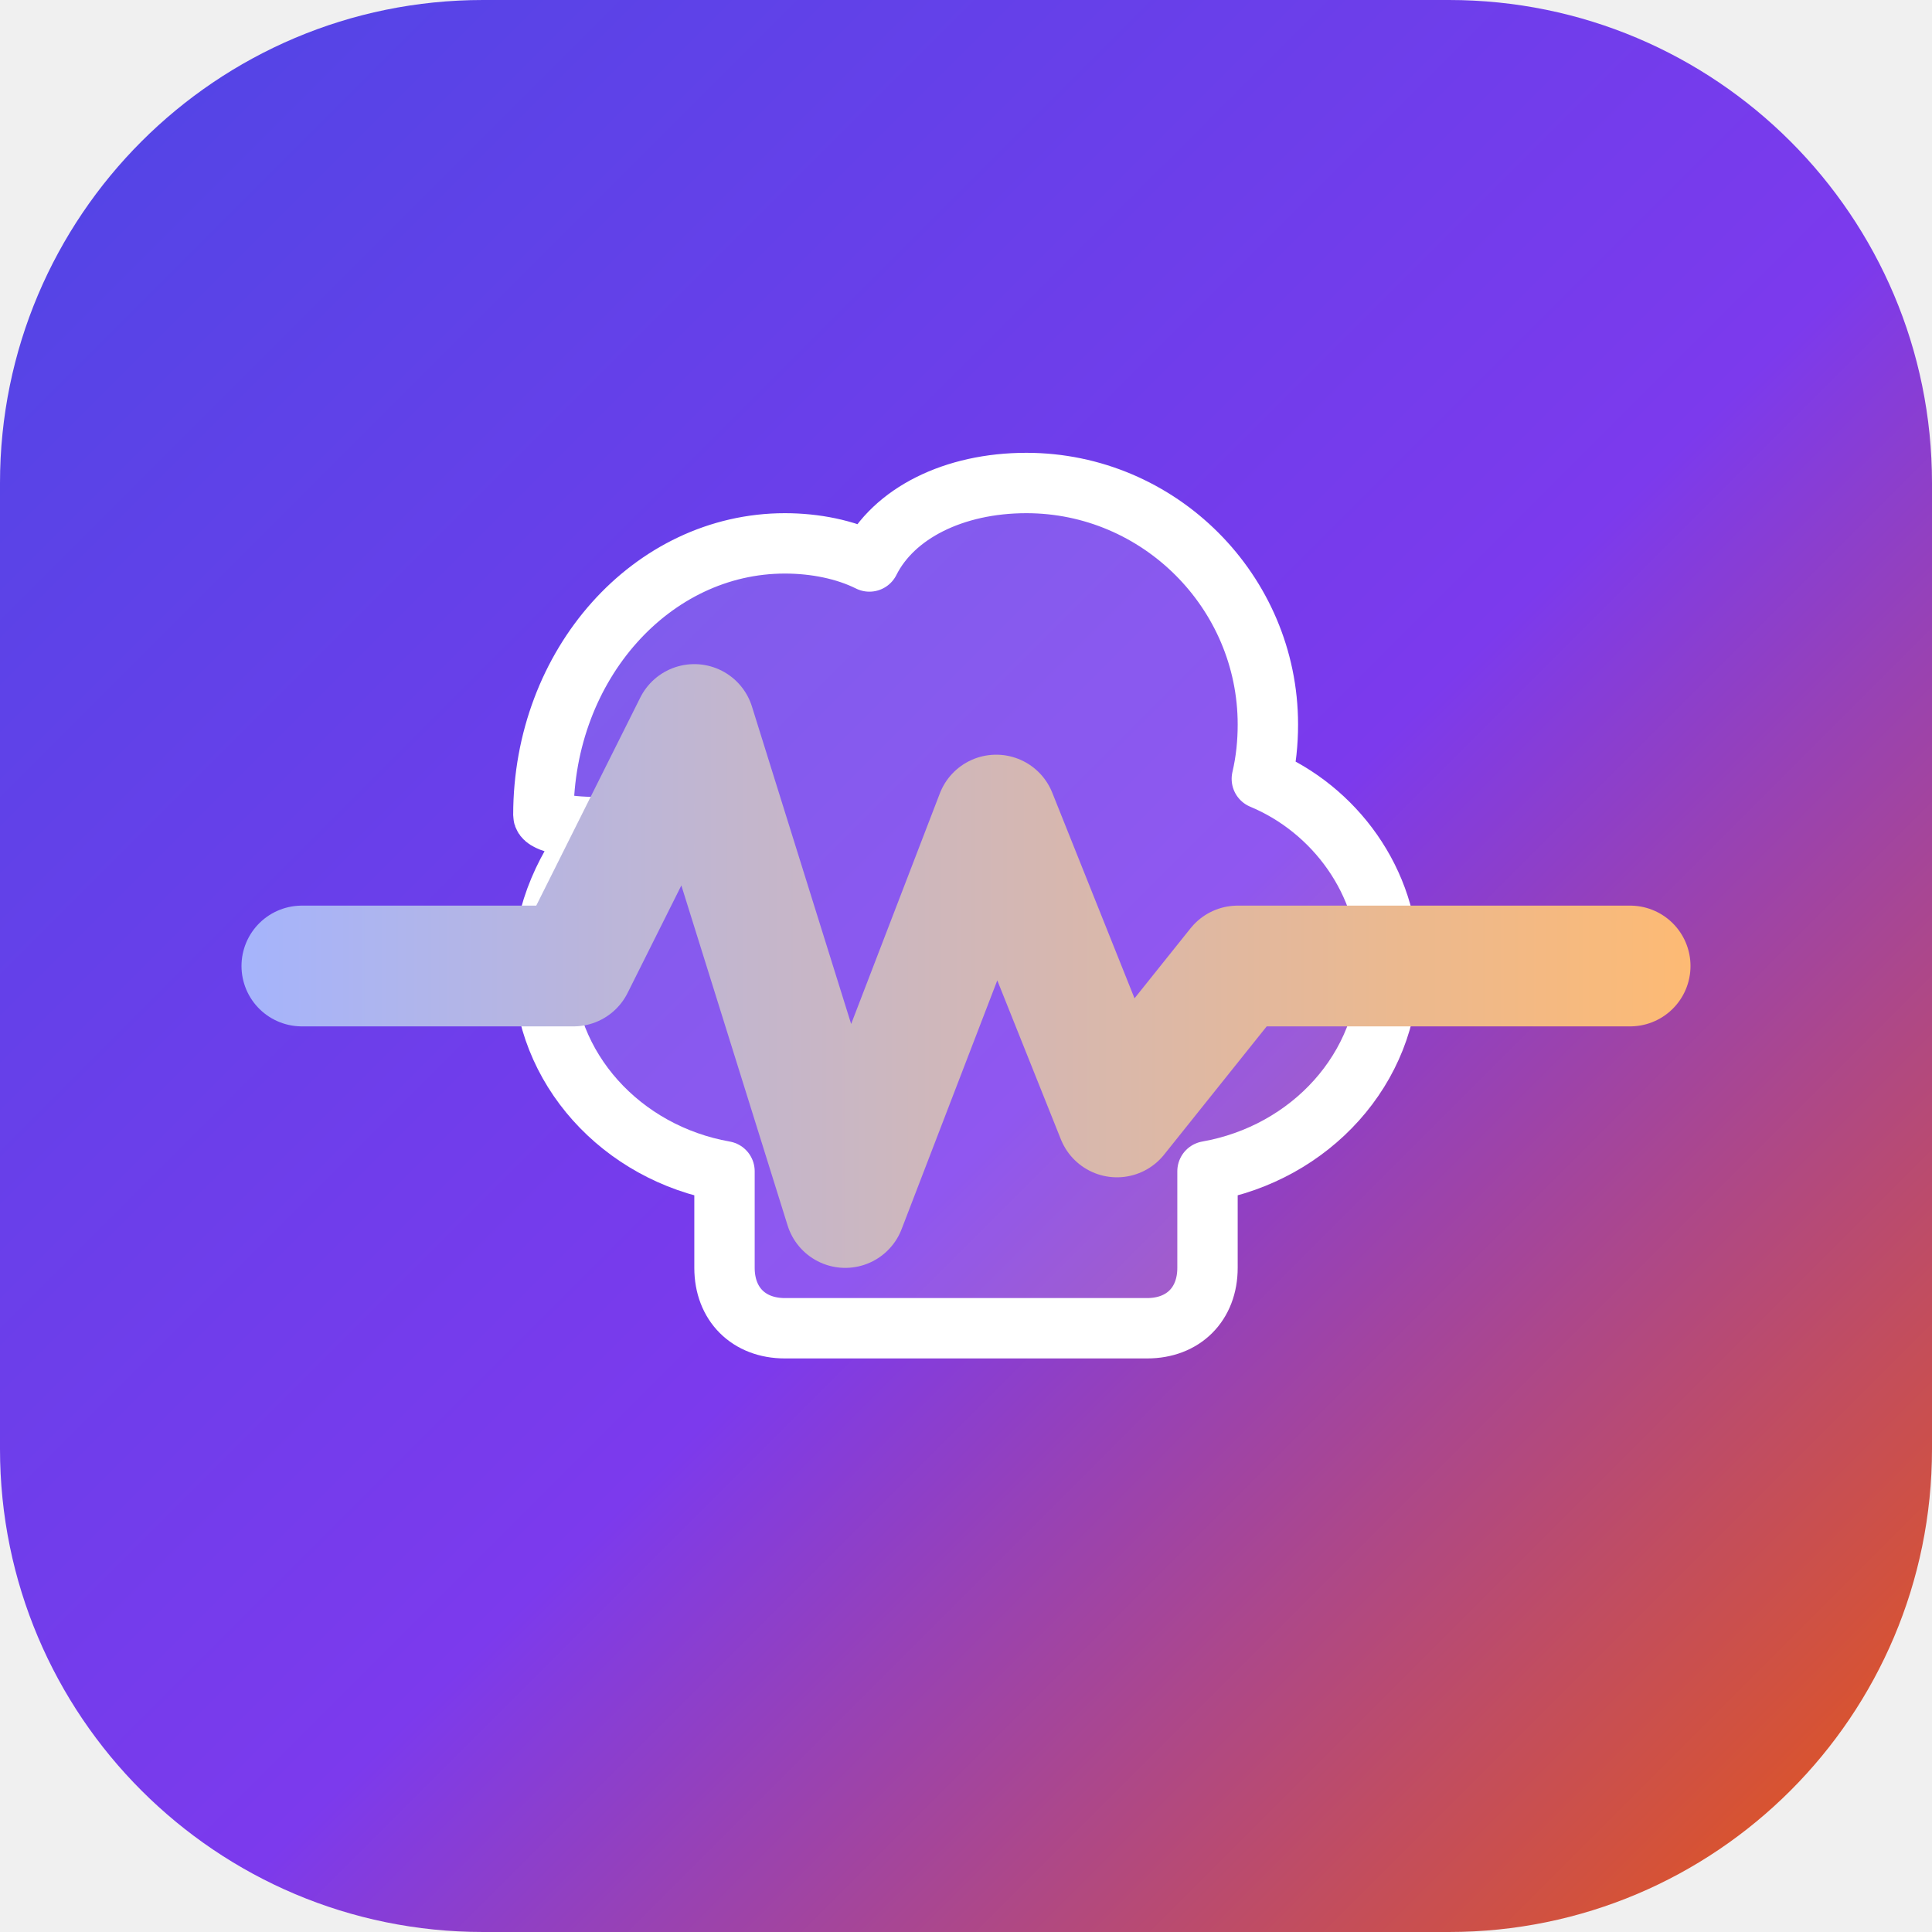
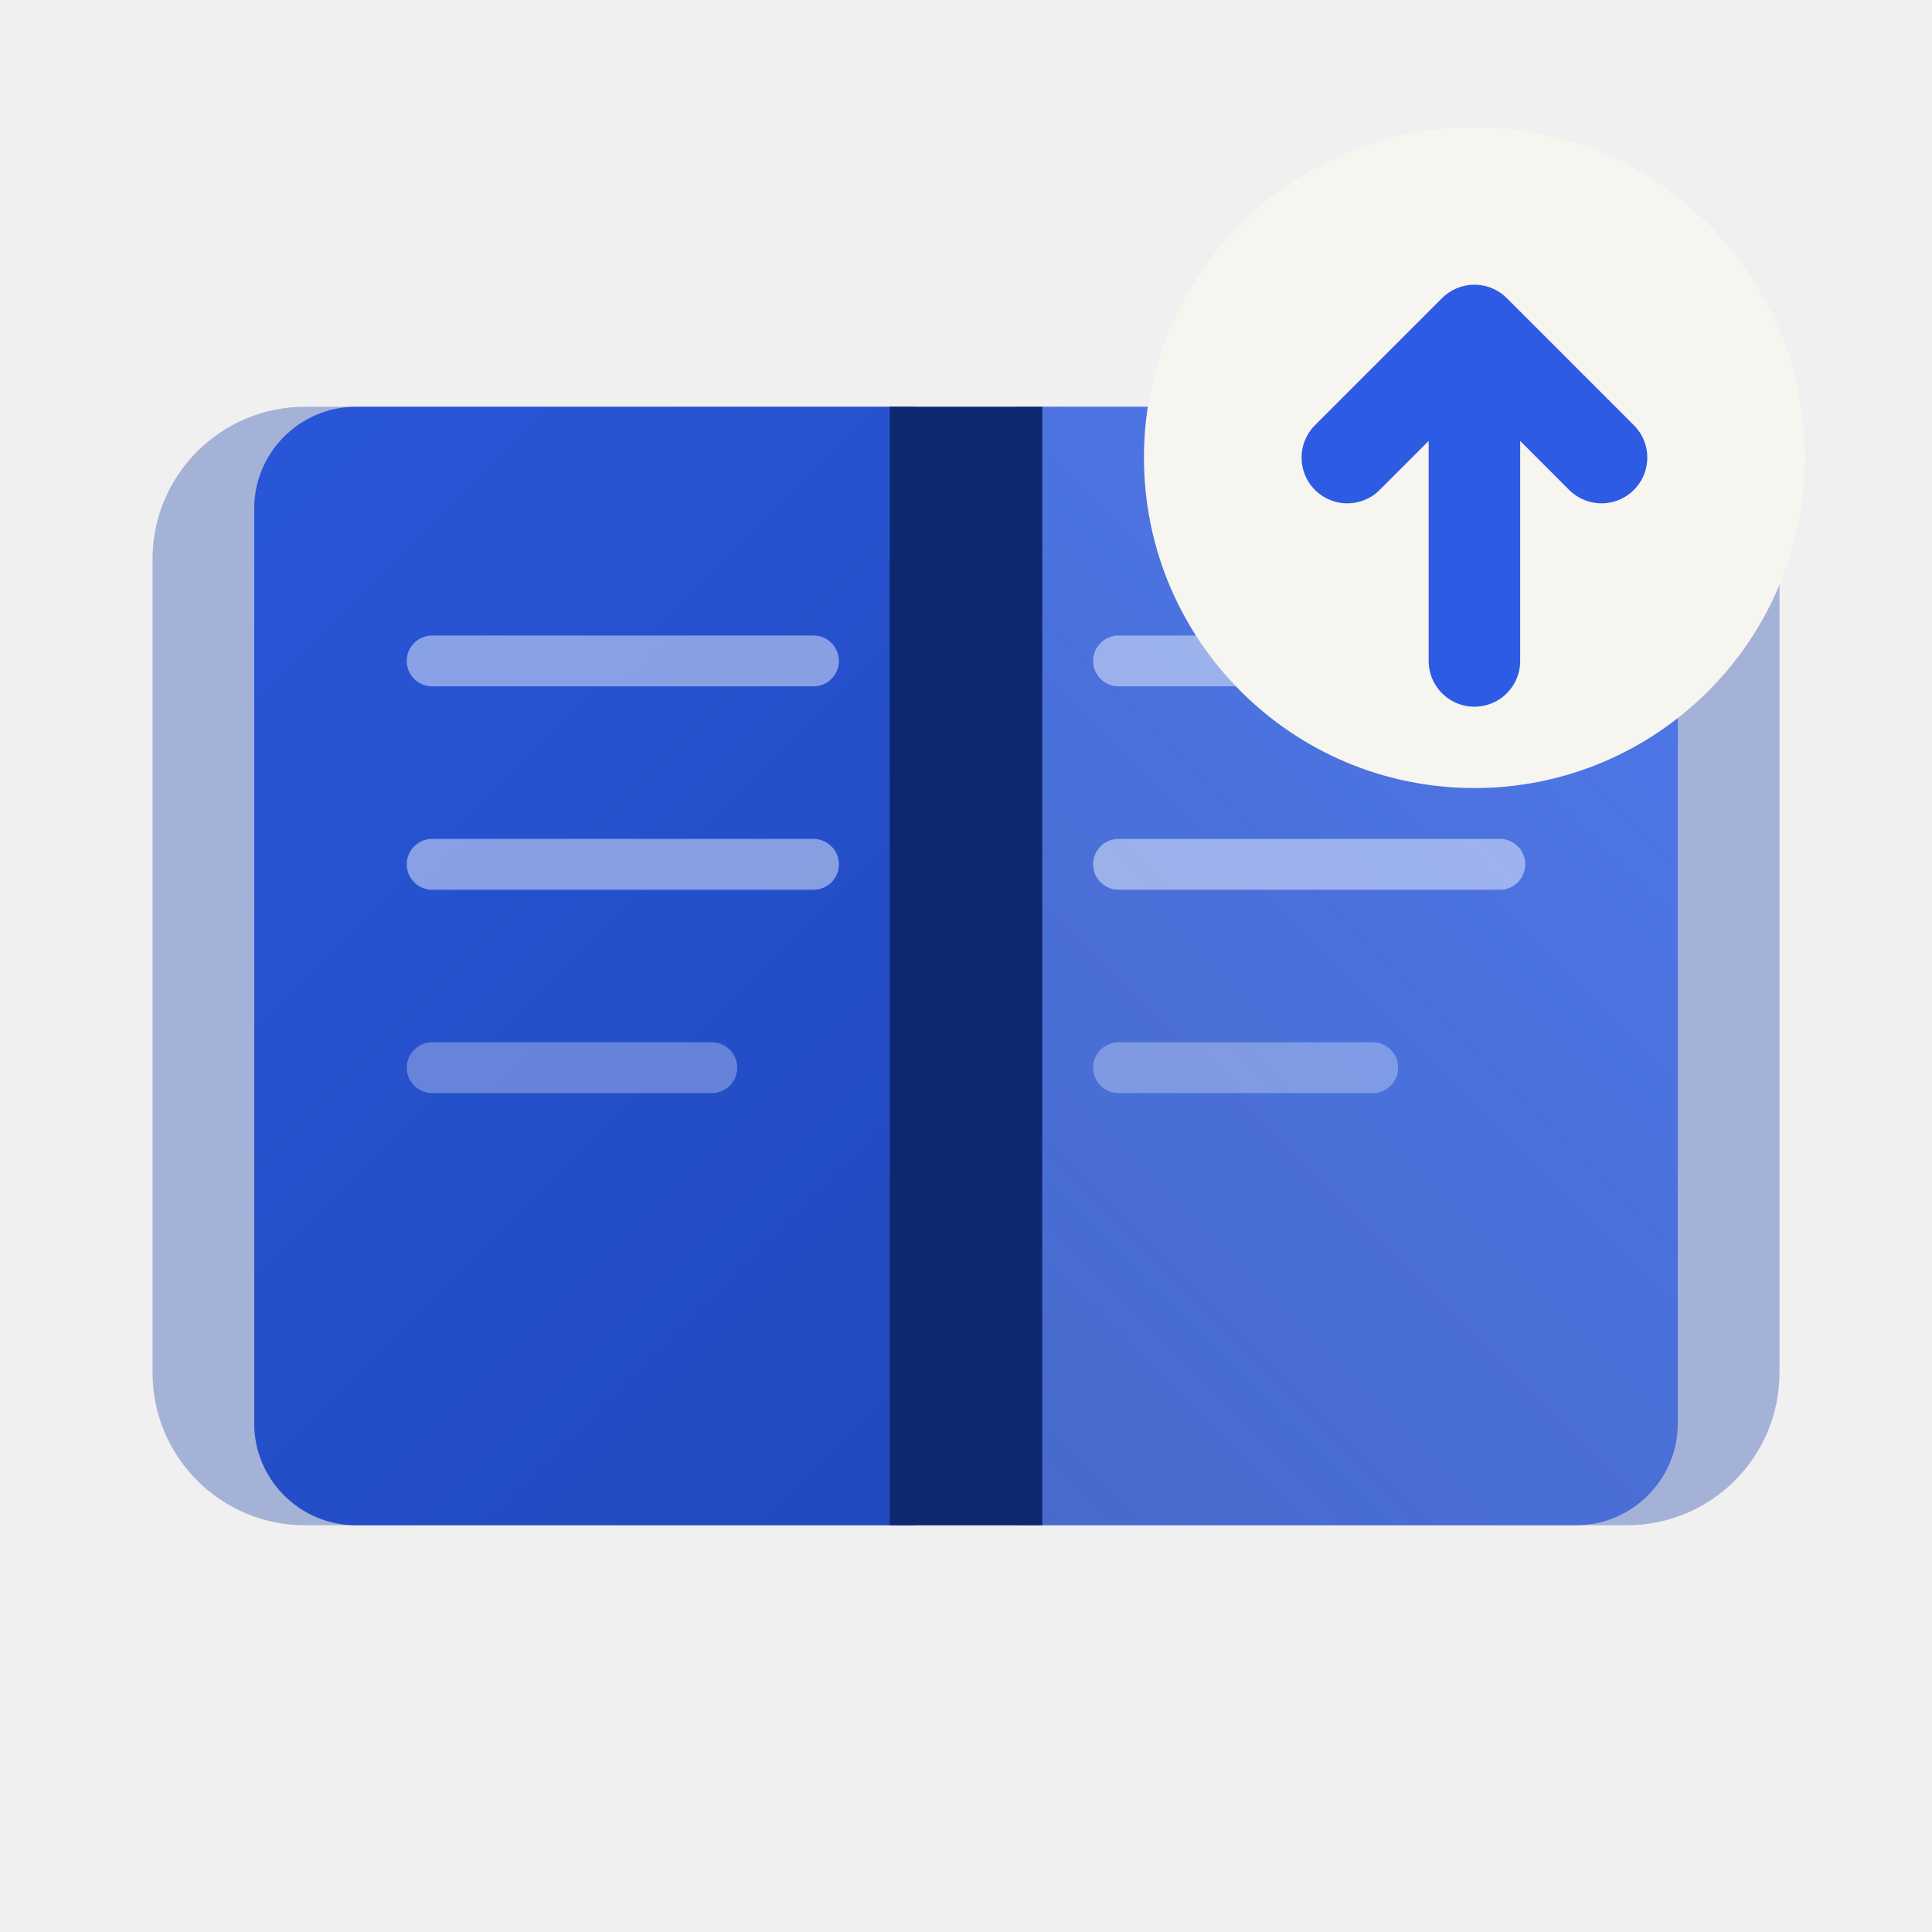
- <svg xmlns="http://www.w3.org/2000/svg" width="32" height="32" viewBox="0 0 32 32" fill="none">
+ <svg xmlns="http://www.w3.org/2000/svg" viewBox="0 0 38 38" width="38" height="38">
  <defs>
-     <linearGradient id="bg" x1="0" y1="0" x2="32" y2="32" gradientUnits="userSpaceOnUse">
-       <stop offset="0%" stop-color="#4f46e5" />
-       <stop offset="55%" stop-color="#7c3aed" />
-       <stop offset="100%" stop-color="#ea580c" />
+     <linearGradient id="L1" x1="0" y1="0" x2="38" y2="38" gradientUnits="userSpaceOnUse">
+       <stop offset="0%" stop-color="#2D5BE3" />
+       <stop offset="100%" stop-color="#1A3FA8" />
    </linearGradient>
-     <linearGradient id="pulse" x1="4" y1="0" x2="28" y2="0" gradientUnits="userSpaceOnUse">
-       <stop offset="0%" stop-color="#a5b4fc" />
-       <stop offset="100%" stop-color="#fdba74" />
+     <linearGradient id="L2" x1="0" y1="38" x2="38" y2="0" gradientUnits="userSpaceOnUse">
+       <stop offset="0%" stop-color="#1A3FA8" stop-opacity=".7" />
+       <stop offset="100%" stop-color="#4A7AFF" stop-opacity=".9" />
    </linearGradient>
  </defs>
-   <rect width="32" height="32" rx="8" fill="url(#bg)" />
-   <path d="M9 13.5C9 11.0 10.8 9 13 9C13.5 9 14 9.1 14.4 9.3C14.8 8.5 15.8 8 17 8C19.2 8 21 9.8 21 12C21 12.3 20.97 12.6 20.9 12.9C22.1 13.4 23 14.6 23 16C23 17.7 21.7 19.1 20 19.4V21C20 21.6 19.6 22 19 22H13C12.4 22 12 21.6 12 21V19.4C10.3 19.1 9 17.7 9 16C9 15.1 9.4 14.3 9.9 13.7C9.3 13.7 9 13.6 9 13.5Z" fill="white" fill-opacity="0.15" stroke="white" stroke-width="1" stroke-linejoin="round" />
-   <path d="M5 16 L9.5 16 L11.5 12 L14 20 L16.5 13.5 L18.5 18.5 L20.5 16 L27 16" stroke="url(#pulse)" stroke-width="2" stroke-linecap="round" stroke-linejoin="round" />
+   <rect x="3" y="8" width="32" height="22" rx="3" fill="#1A3FA8" opacity=".35" />
+   <path d="M5 10 C5 8.9 5.9 8 7 8 L18 8 L18 30 L7 30 C5.9 30 5 29.1 5 28 Z" fill="url(#L1)" />
+   <path d="M20 8 L31 8 C32.1 8 33 8.9 33 10 L33 28 C33 29.1 32.1 30 31 30 L20 30 Z" fill="url(#L2)" />
+   <rect x="17.5" y="8" width="3" height="22" fill="#0E2870" />
+   <line x1="8.5" y1="13" x2="16" y2="13" stroke="rgba(255,255,255,0.45)" stroke-width="1" stroke-linecap="round" />
+   <line x1="8.5" y1="17" x2="16" y2="17" stroke="rgba(255,255,255,0.45)" stroke-width="1" stroke-linecap="round" />
+   <line x1="8.5" y1="21" x2="14" y2="21" stroke="rgba(255,255,255,0.3)" stroke-width="1" stroke-linecap="round" />
+   <line x1="22" y1="13" x2="29.5" y2="13" stroke="rgba(255,255,255,0.45)" stroke-width="1" stroke-linecap="round" />
+   <line x1="22" y1="17" x2="29.5" y2="17" stroke="rgba(255,255,255,0.45)" stroke-width="1" stroke-linecap="round" />
+   <line x1="22" y1="21" x2="27" y2="21" stroke="rgba(255,255,255,0.3)" stroke-width="1" stroke-linecap="round" />
+   <circle cx="29" cy="9" r="6.5" fill="#F7F5F0" />
+   <path d="M29 13 L29 6.5 M26.5 9 L29 6.5 L31.5 9" stroke="#2D5BE3" stroke-width="1.8" stroke-linecap="round" stroke-linejoin="round" fill="none" />
</svg>
